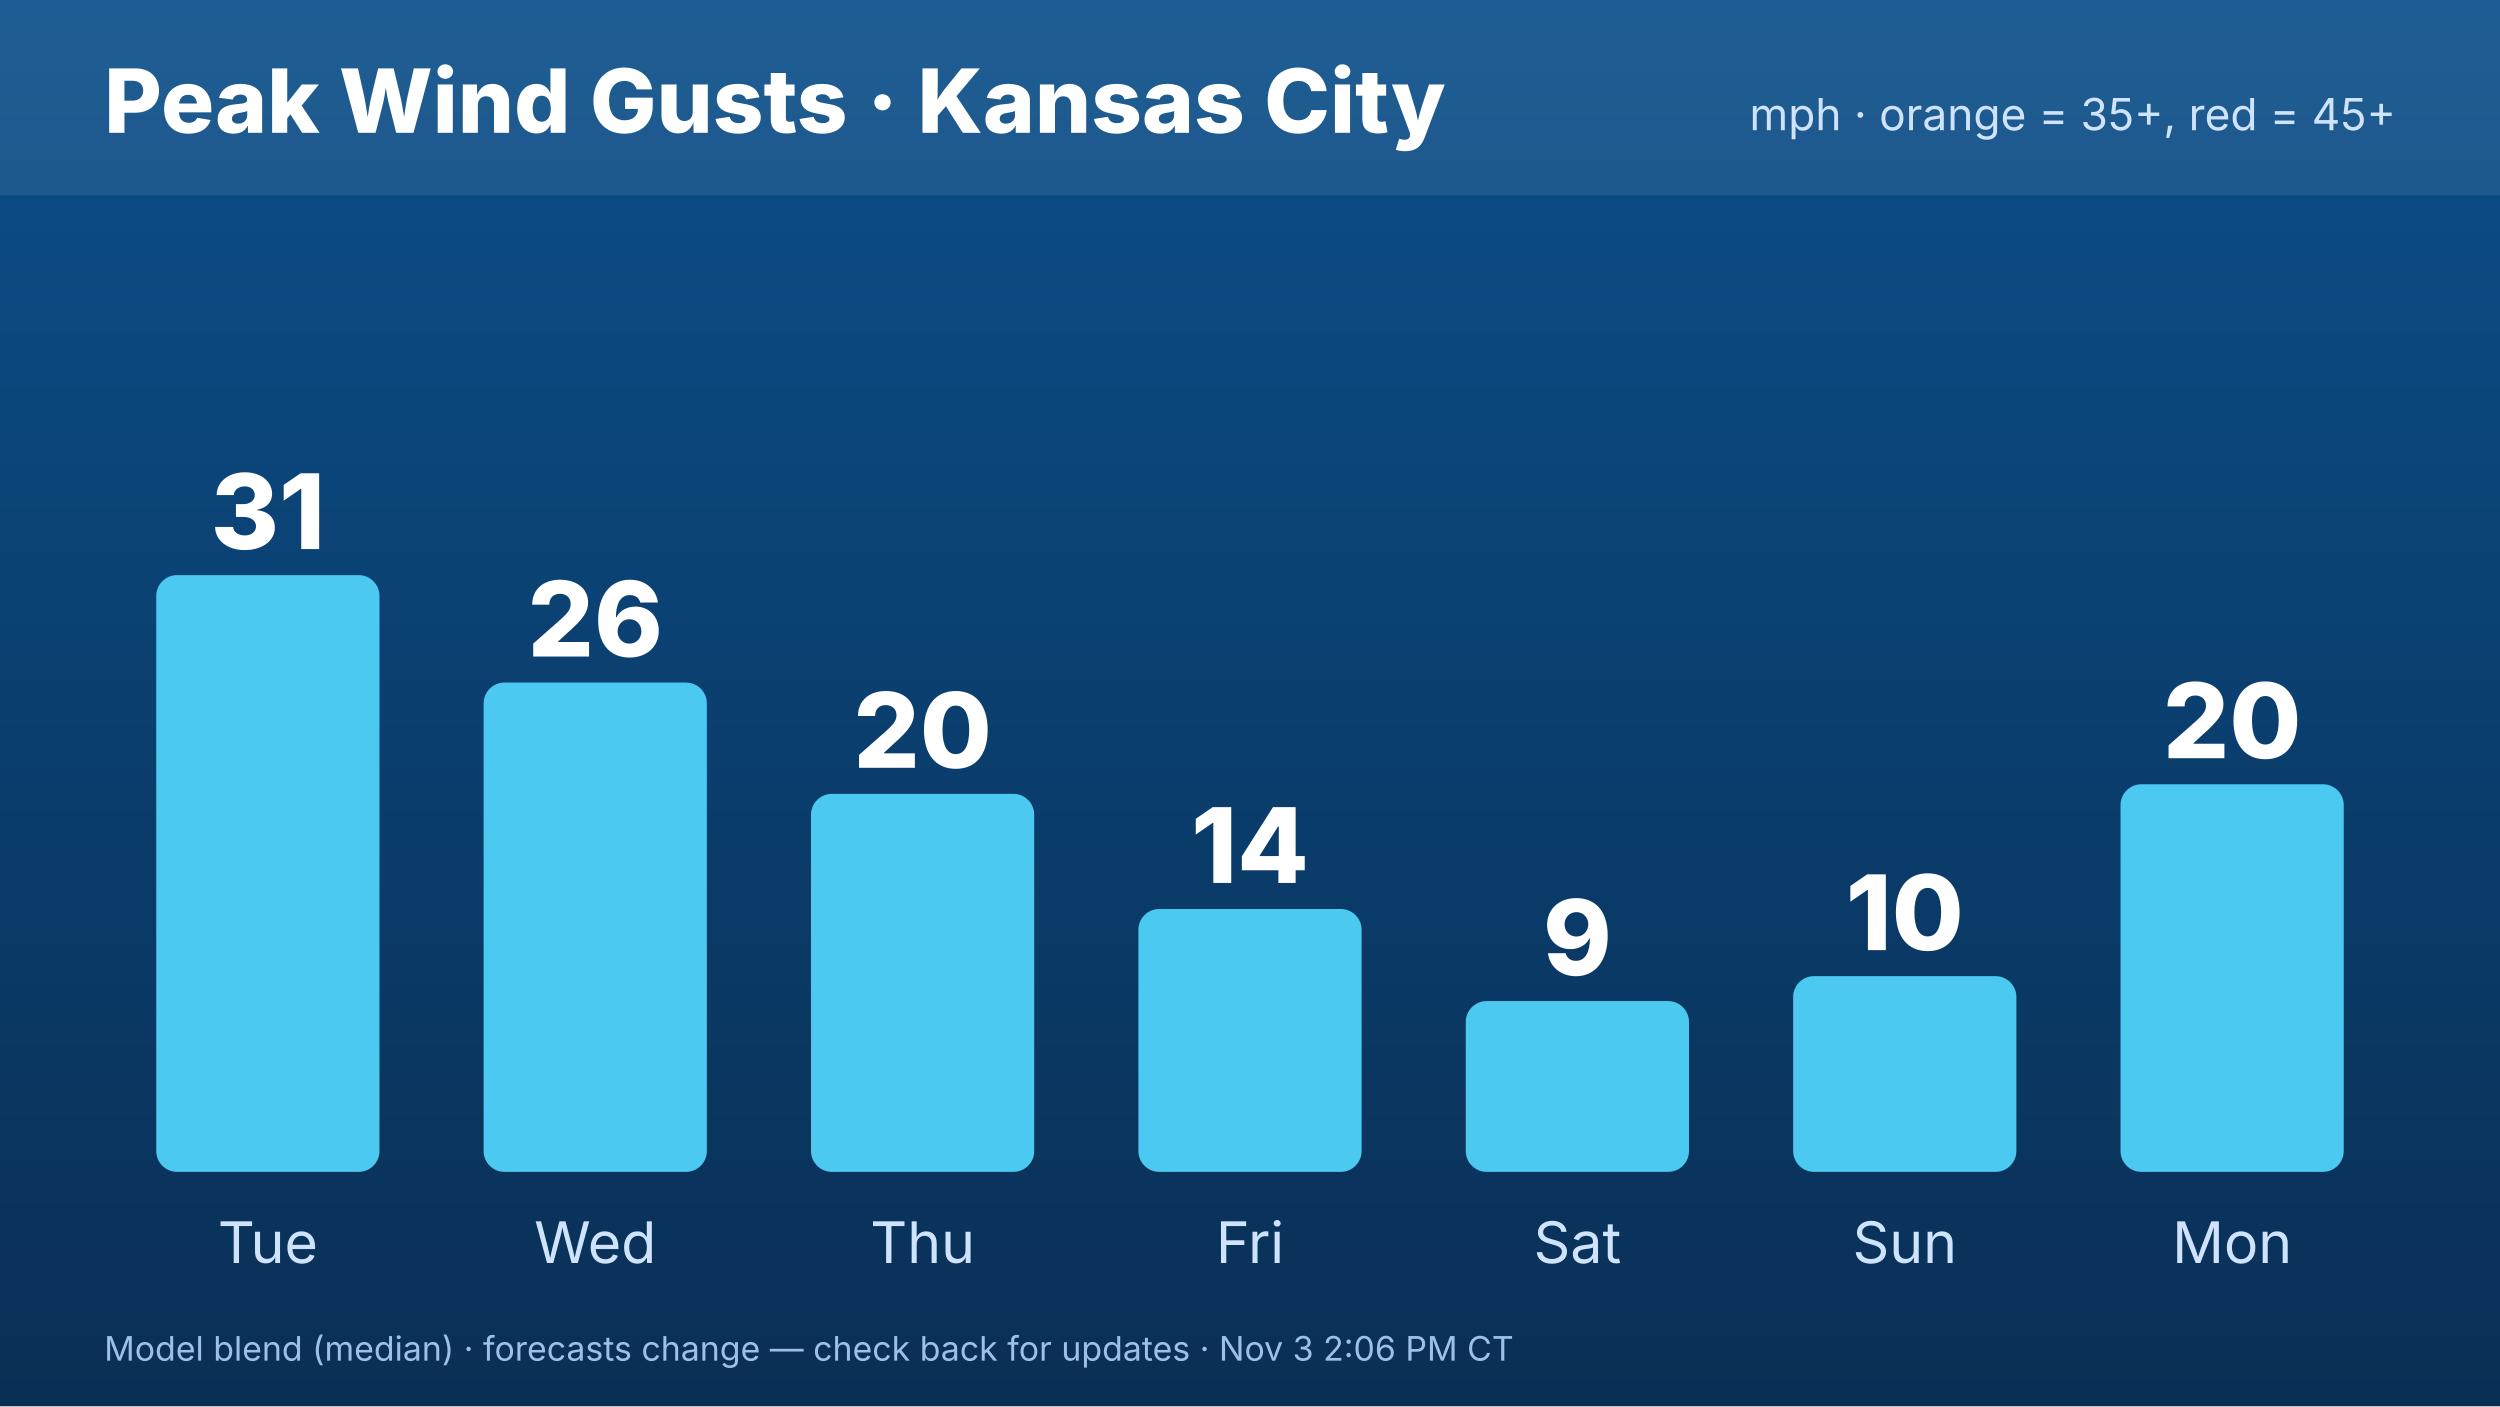
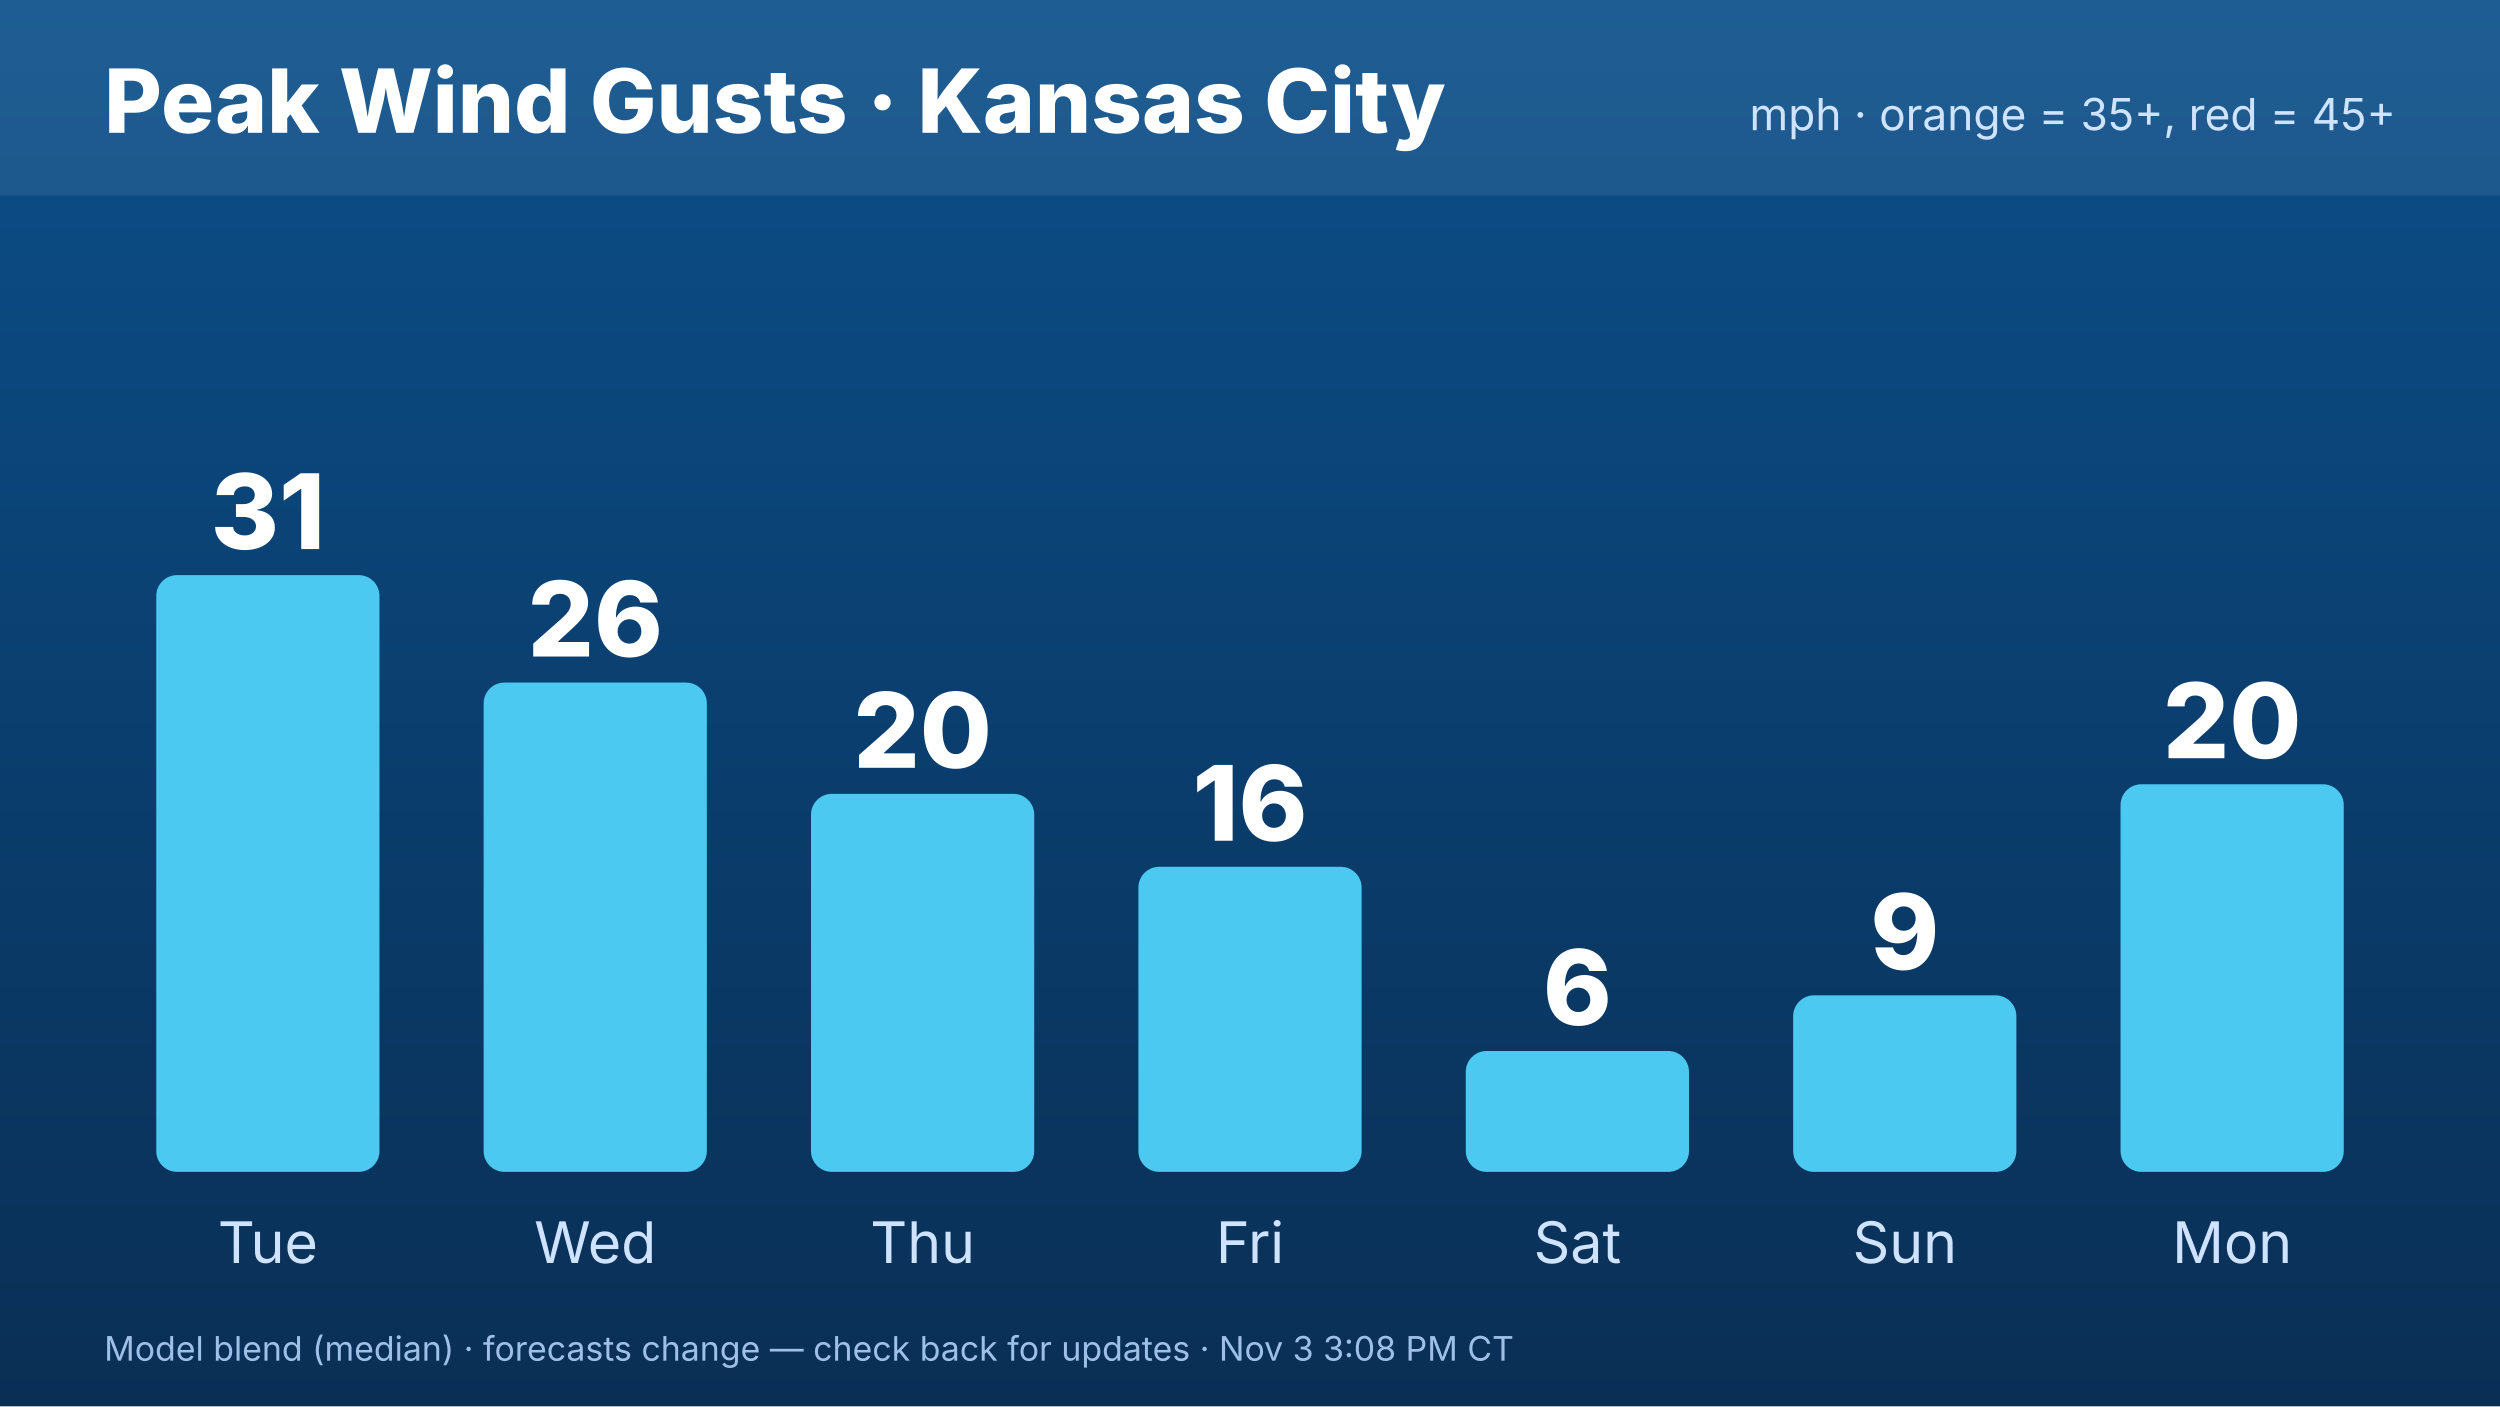
<svg xmlns="http://www.w3.org/2000/svg" width="1920" height="1080" viewBox="0 0 1920 1080" font-family="Inter,Helvetica,Arial,sans-serif">
  <defs>
    <linearGradient id="bg" x1="0" y1="0" x2="0" y2="1">
      <stop offset="0" stop-color="#0b4f8a" />
      <stop offset="1" stop-color="#0a2f55" />
    </linearGradient>
  </defs>
  <rect width="1920" height="1080" fill="url(#bg)" />
  <rect x="0" y="0" width="1920" height="150" fill="#ffffff" opacity=".08" />
  <text x="80" y="102" font-size="68" font-weight="800" fill="#fff">Peak Wind Gusts · Kansas City</text>
  <text x="1840" y="100" font-size="34" fill="#cfe3ff" text-anchor="end">mph · orange = 35+, red = 45+</text>
  <rect x="120.0" y="441.684" width="171.429" height="458.316" rx="16" fill="#4cc9f0" />
  <text x="205.714" y="421.684" font-size="80" font-weight="800" fill="#fff" text-anchor="middle">31</text>
  <text x="205.714" y="970" font-size="44" fill="#cfe3ff" text-anchor="middle">Tue</text>
  <rect x="371.429" y="524.211" width="171.429" height="375.789" rx="16" fill="#4cc9f0" />
  <text x="457.143" y="504.211" font-size="80" font-weight="800" fill="#fff" text-anchor="middle">26</text>
  <text x="457.143" y="970" font-size="44" fill="#cfe3ff" text-anchor="middle">Wed</text>
  <rect x="622.857" y="609.684" width="171.429" height="290.316" rx="16" fill="#4cc9f0" />
  <text x="708.571" y="589.684" font-size="80" font-weight="800" fill="#fff" text-anchor="middle">20</text>
  <text x="708.571" y="970" font-size="44" fill="#cfe3ff" text-anchor="middle">Thu</text>
-   <rect x="874.286" y="698.105" width="171.429" height="201.895" rx="16" fill="#4cc9f0" />
-   <text x="960" y="678.105" font-size="80" font-weight="800" fill="#fff" text-anchor="middle">14</text>
+   <rect x="874.286" y="665.684" width="171.429" height="234.316" rx="16" fill="#4cc9f0" />
+   <text x="960" y="645.684" font-size="80" font-weight="800" fill="#fff" text-anchor="middle">16</text>
  <text x="960" y="970" font-size="44" fill="#cfe3ff" text-anchor="middle">Fri</text>
-   <rect x="1125.714" y="768.842" width="171.429" height="131.158" rx="16" fill="#4cc9f0" />
-   <text x="1211.429" y="748.842" font-size="80" font-weight="800" fill="#fff" text-anchor="middle">9</text>
+   <rect x="1125.714" y="807.158" width="171.429" height="92.842" rx="16" fill="#4cc9f0" />
+   <text x="1211.429" y="787.158" font-size="80" font-weight="800" fill="#fff" text-anchor="middle">6</text>
  <text x="1211.429" y="970" font-size="44" fill="#cfe3ff" text-anchor="middle">Sat</text>
-   <rect x="1377.143" y="749.684" width="171.429" height="150.316" rx="16" fill="#4cc9f0" />
-   <text x="1462.857" y="729.684" font-size="80" font-weight="800" fill="#fff" text-anchor="middle">10</text>
+   <rect x="1377.143" y="764.421" width="171.429" height="135.579" rx="16" fill="#4cc9f0" />
+   <text x="1462.857" y="744.421" font-size="80" font-weight="800" fill="#fff" text-anchor="middle">9</text>
  <text x="1462.857" y="970" font-size="44" fill="#cfe3ff" text-anchor="middle">Sun</text>
  <rect x="1628.571" y="602.316" width="171.429" height="297.684" rx="16" fill="#4cc9f0" />
  <text x="1714.286" y="582.316" font-size="80" font-weight="800" fill="#fff" text-anchor="middle">20</text>
  <text x="1714.286" y="970" font-size="44" fill="#cfe3ff" text-anchor="middle">Mon</text>
-   <text x="80" y="1045" font-size="26" fill="#9fc0e6">Model blend (median) · forecasts change — check back for updates · Nov 3 2:06 PM CT</text>
+   <text x="80" y="1045" font-size="26" fill="#9fc0e6">Model blend (median) · forecasts change — check back for updates · Nov 3 3:08 PM CT</text>
</svg>
